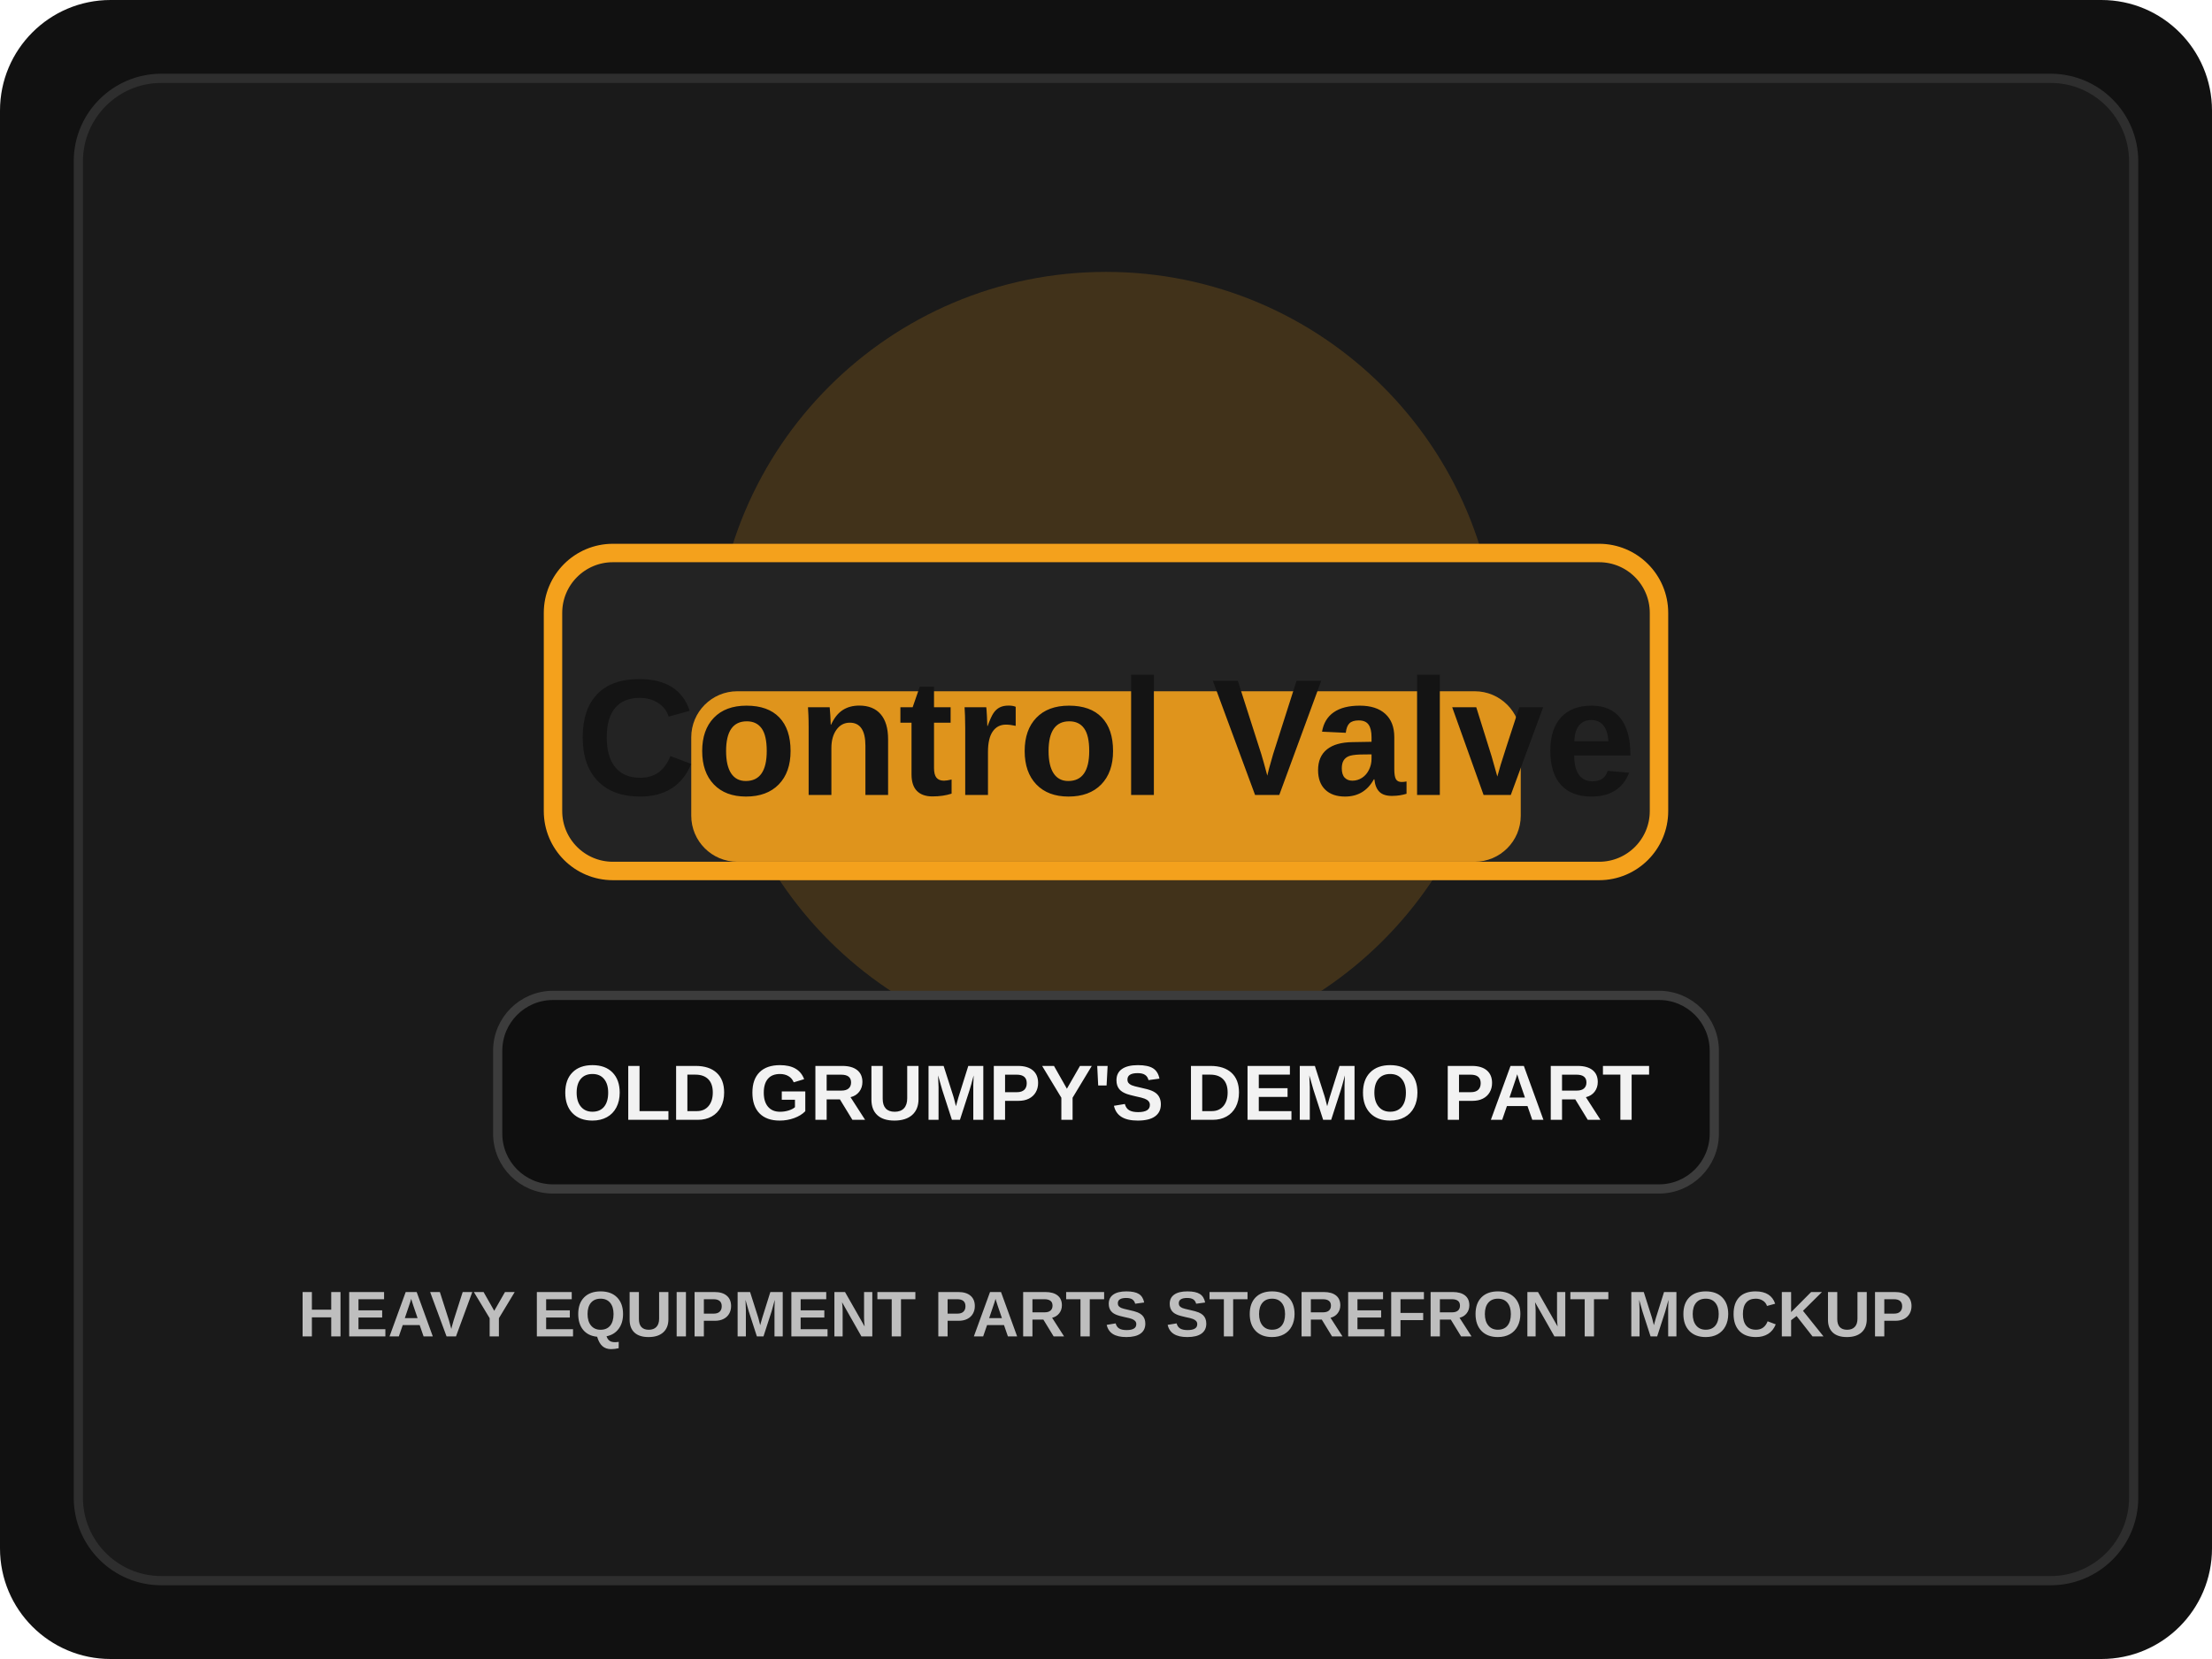
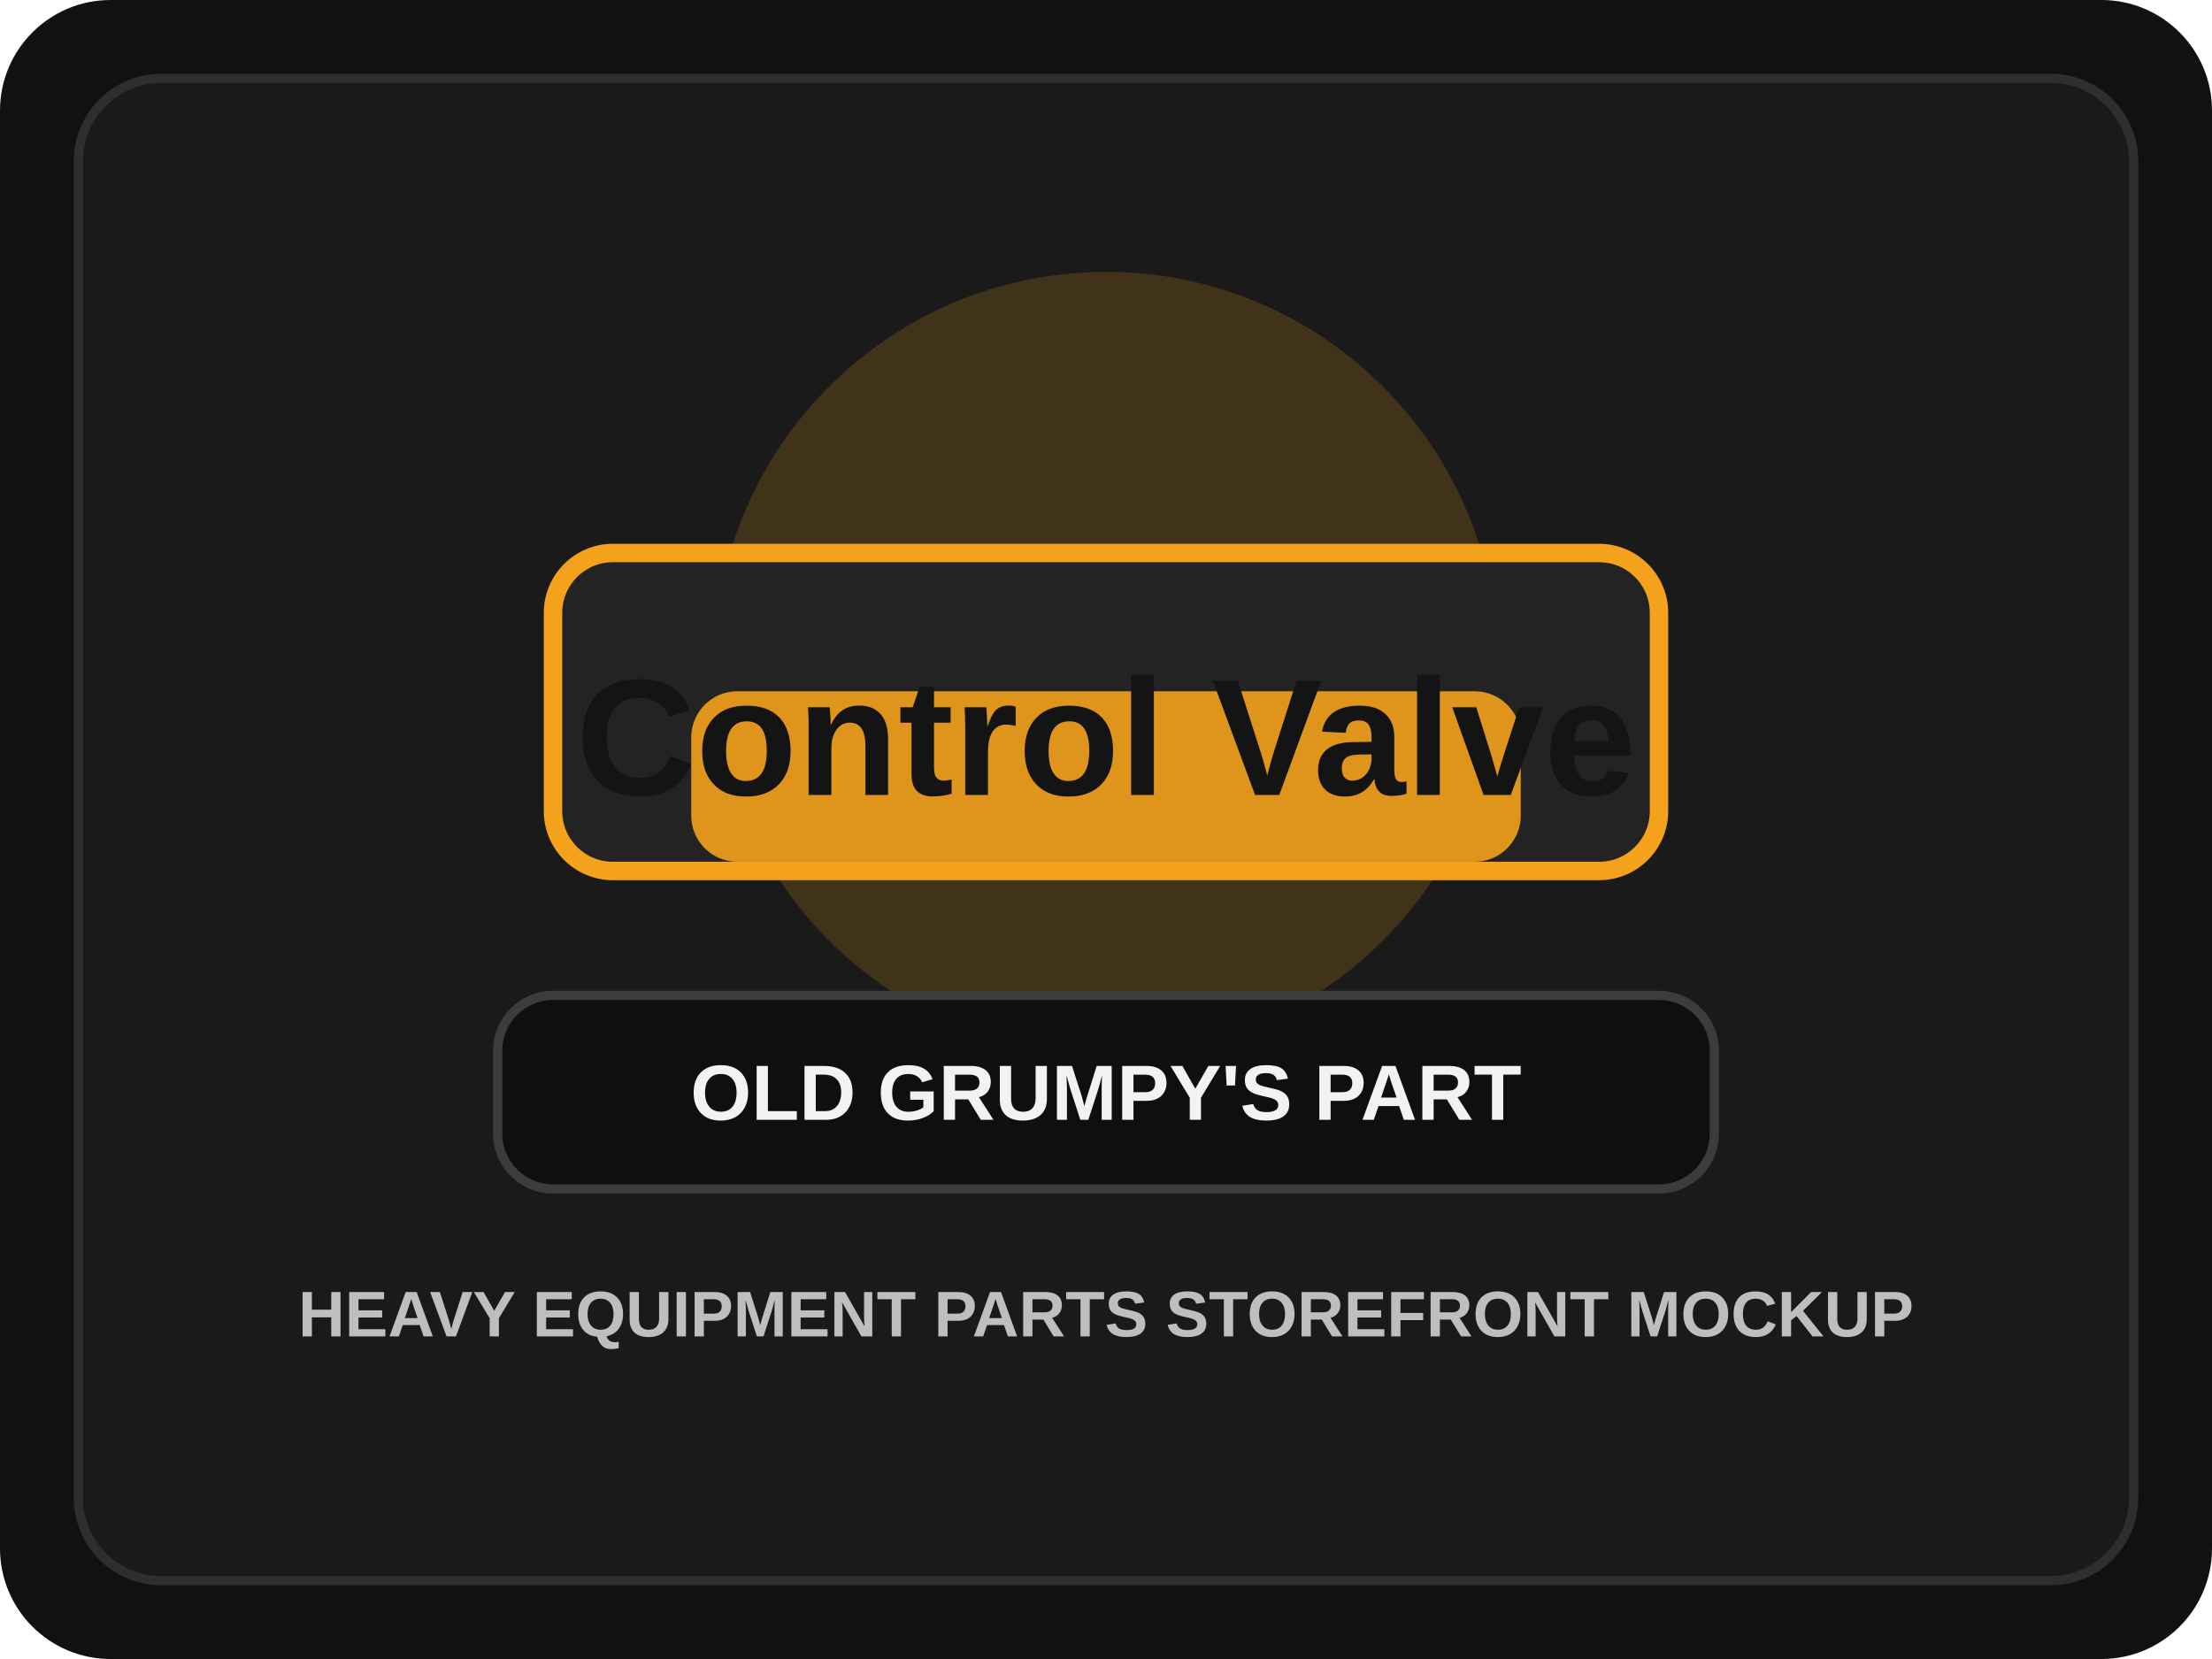
<svg xmlns="http://www.w3.org/2000/svg" width="960" height="720" viewBox="0 0 960 720" fill="none">
  <rect width="960" height="720" rx="48" fill="#111111" />
  <rect x="34" y="34" width="892" height="652" rx="36" fill="#1A1A1A" stroke="#2E2E2E" stroke-width="4" />
  <circle cx="480" cy="288" r="170" fill="#f4a11c" opacity="0.18" />
  <rect x="240" y="240" width="480" height="138" rx="26" fill="#232323" stroke="#f4a11c" stroke-width="8" />
  <rect x="300" y="300" width="360" height="74" rx="20" fill="#f4a11c" opacity="0.9" />
  <rect x="216" y="432" width="528" height="84" rx="24" fill="#0F0F0F" stroke="#3C3C3C" stroke-width="4" />
  <text x="480" y="345" text-anchor="middle" font-size="72" font-family="Arial, Helvetica, sans-serif" font-weight="900" fill="#141414">Control Valve</text>
-   <text x="480" y="486" text-anchor="middle" font-size="34" font-family="Arial, Helvetica, sans-serif" font-weight="700" fill="#F2F2F2">OLD GRUMPY'S DEMO PART</text>
+   <text x="480" y="486" text-anchor="middle" font-size="34" font-family="Arial, Helvetica, sans-serif" font-weight="700" fill="#F2F2F2">OLD GRUMPY'S PART</text>
  <text x="480" y="580" text-anchor="middle" font-size="28" font-family="Arial, Helvetica, sans-serif" font-weight="700" fill="#BEBEBE">HEAVY EQUIPMENT PARTS STOREFRONT MOCKUP</text>
</svg>
